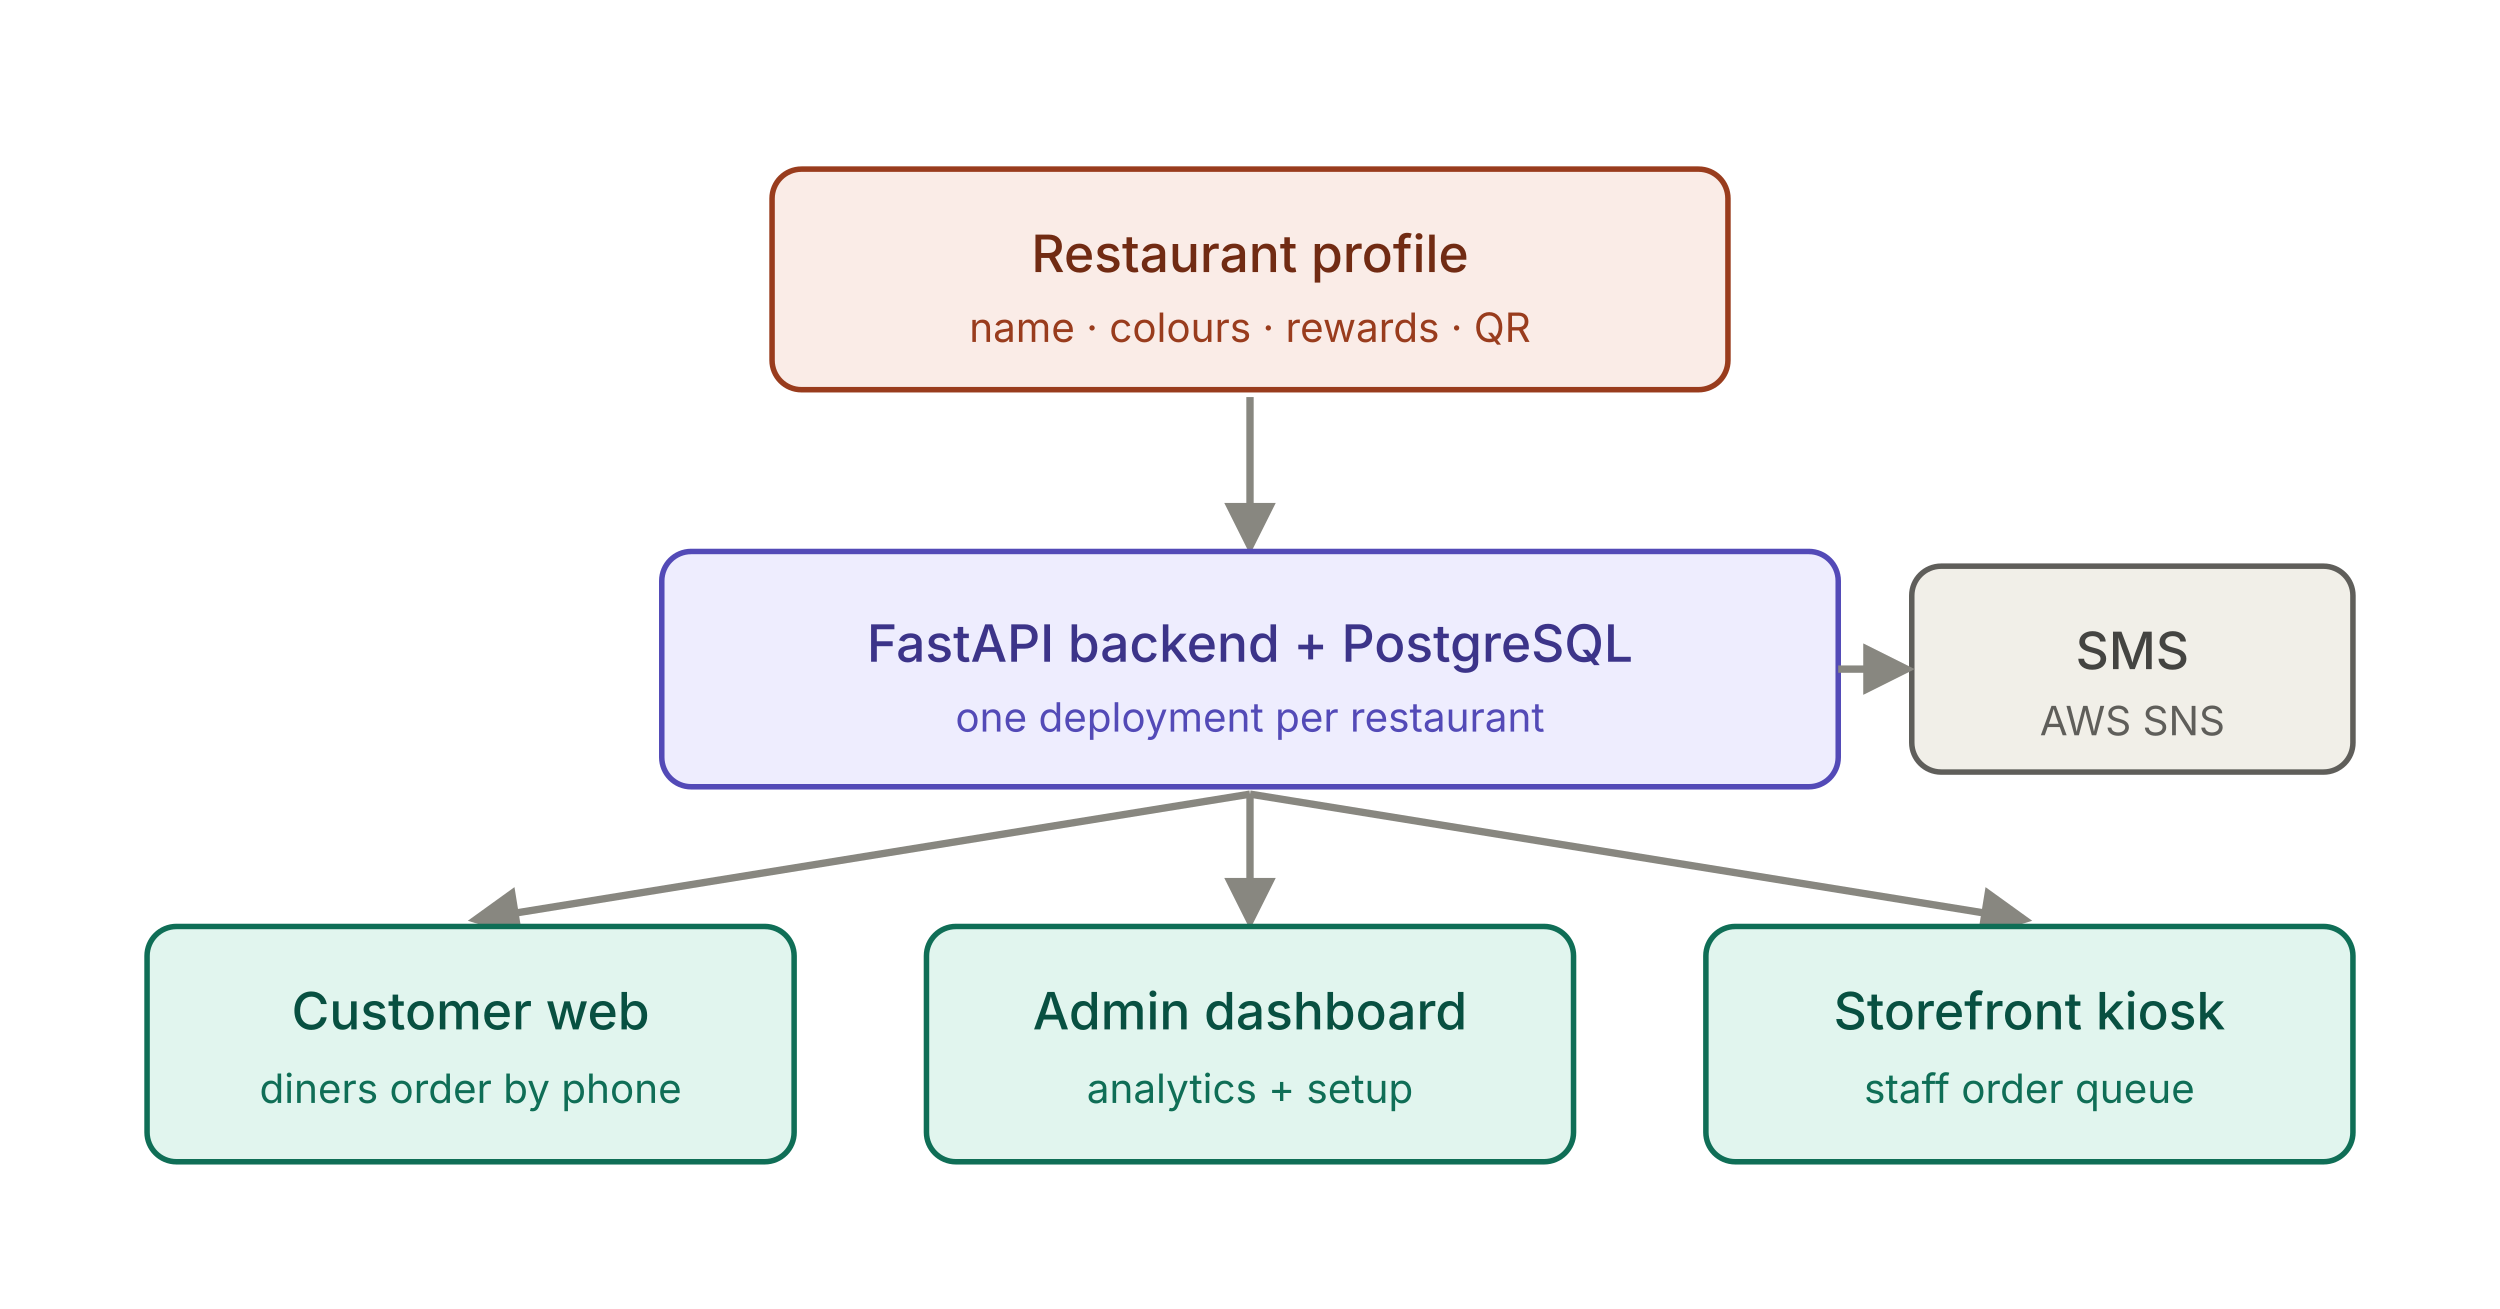
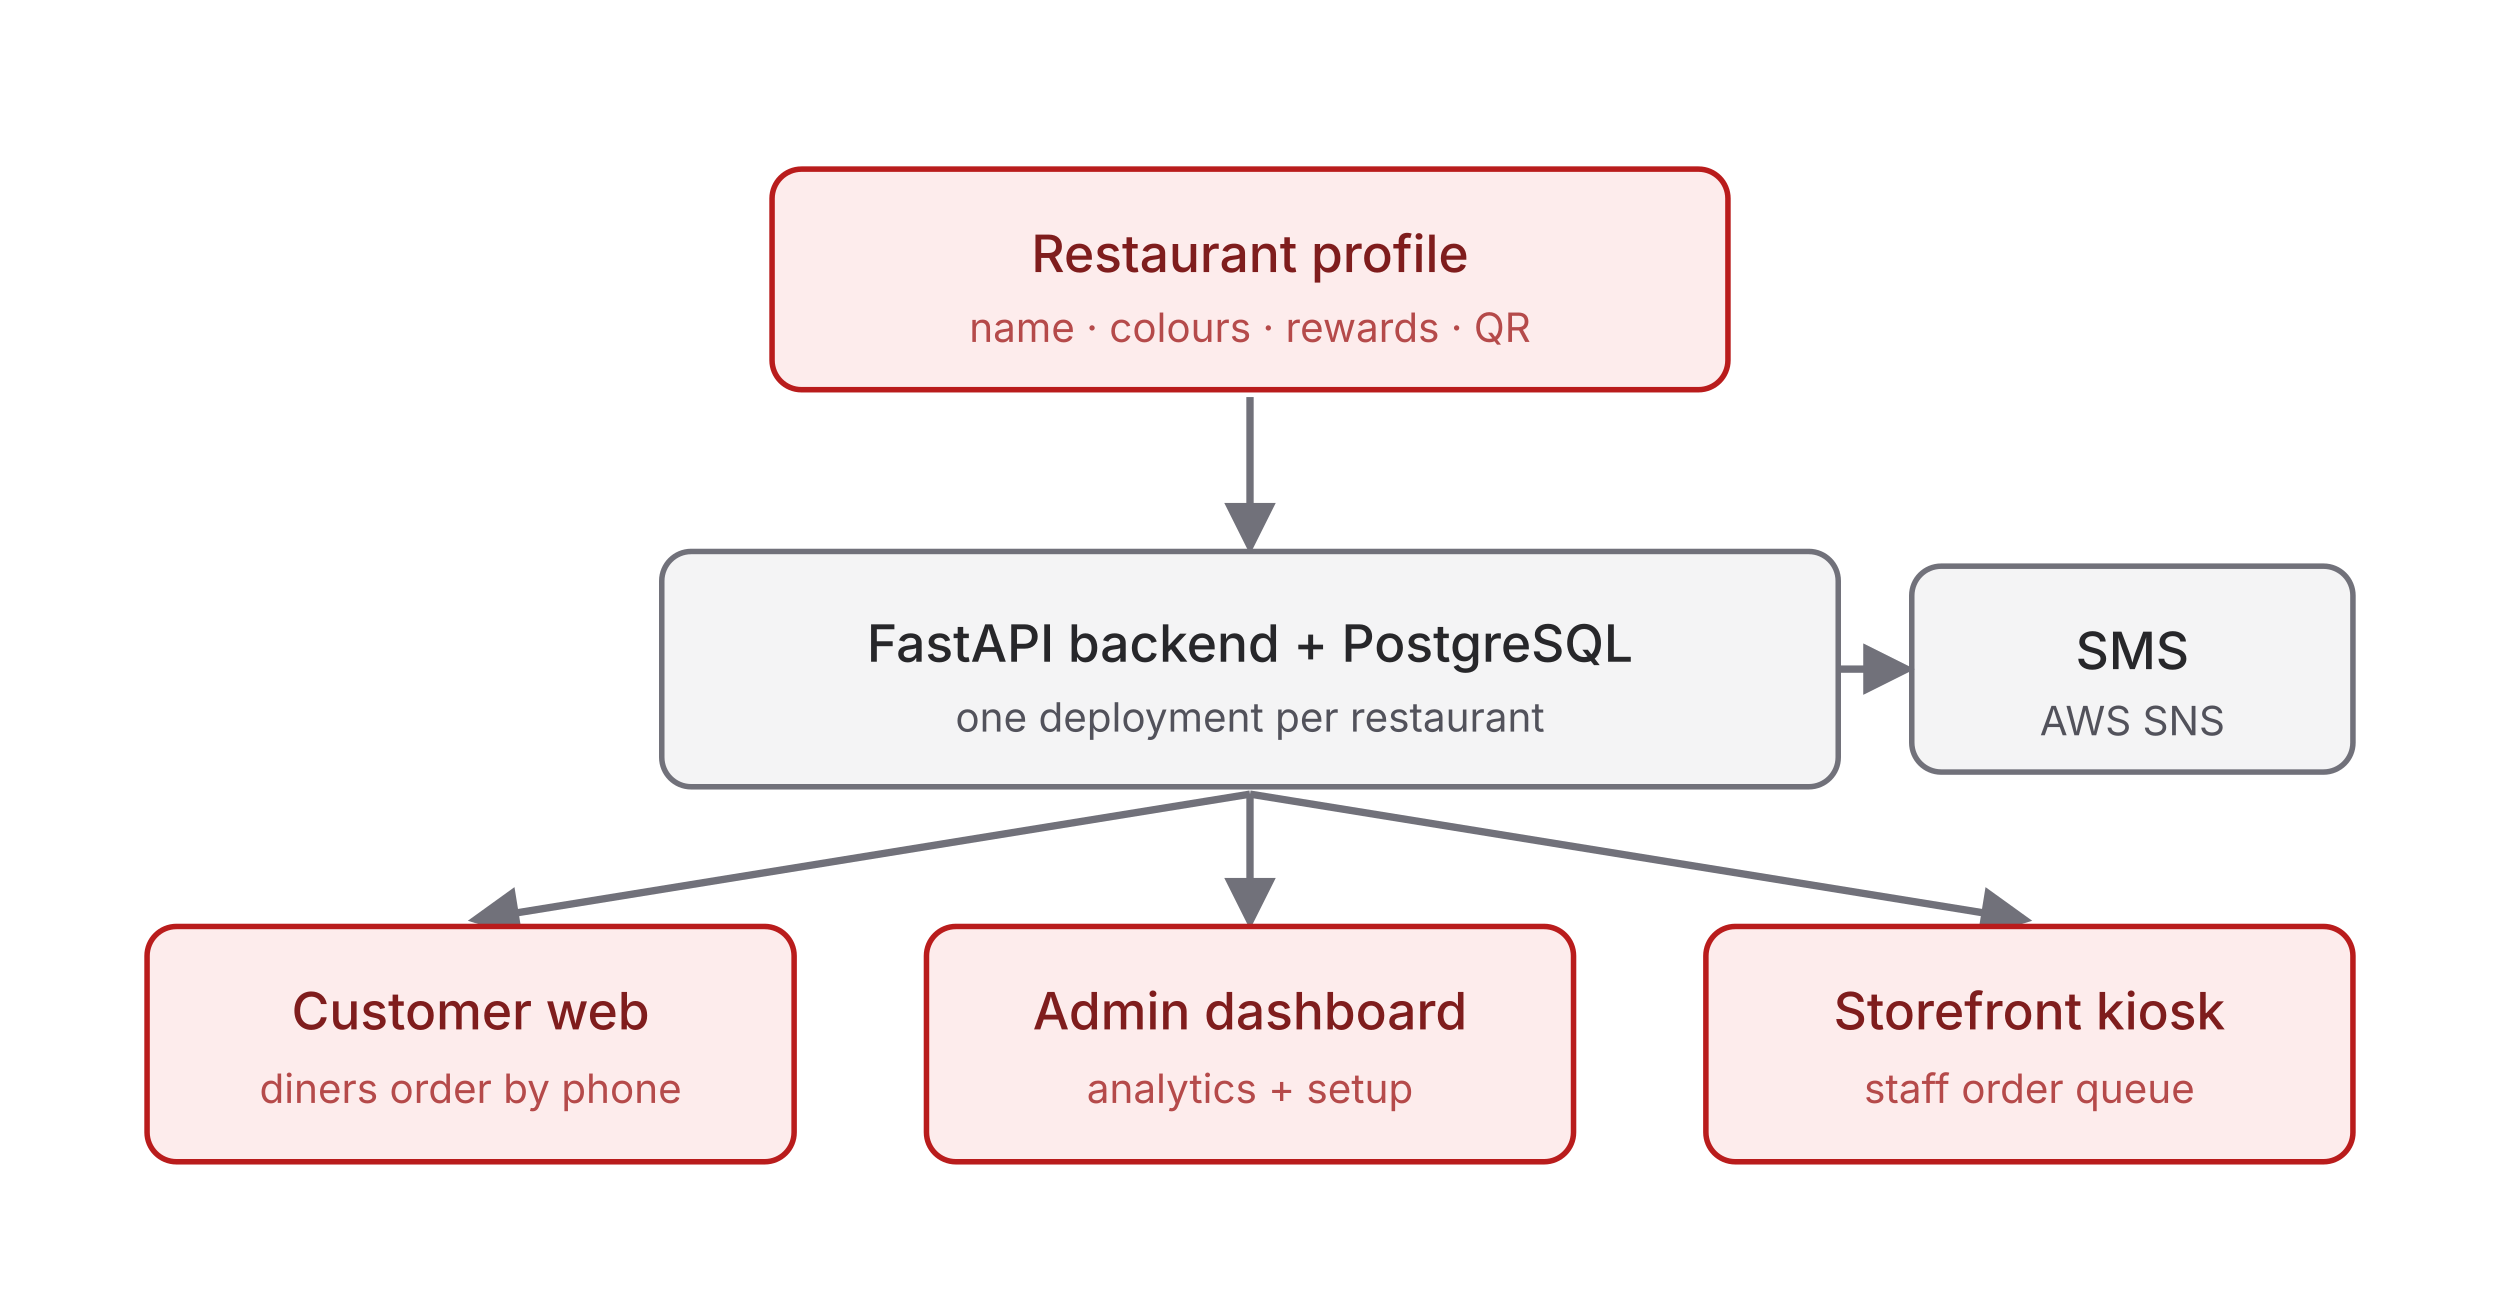
<svg xmlns="http://www.w3.org/2000/svg" width="680" viewBox="0 0 680 356" role="img" font-family="-apple-system, BlinkMacSystemFont, 'Segoe UI', system-ui, sans-serif">
  <defs>
    <marker id="ah" viewBox="0 0 10 10" refX="8" refY="5" markerWidth="7" markerHeight="7" orient="auto-start-reverse">
-       <path d="M0 0 L10 5 L0 10 z" fill="#888780" />
+       <path d="M0 0 L10 5 L0 10 z" fill="#71717A" />
    </marker>
  </defs>
-   <rect x="210" y="46" width="260" height="60" rx="8" fill="#FAECE7" stroke="#993C1D" stroke-width="1.5" />
-   <text x="340" y="74" text-anchor="middle" font-size="14" font-weight="500" fill="#712B13">Restaurant profile</text>
-   <text x="340" y="93" text-anchor="middle" font-size="11" fill="#993C1D">name · colours · rewards · QR</text>
-   <path d="M340 108 L340 148" stroke="#888780" stroke-width="2" fill="none" marker-end="url(#ah)" />
-   <rect x="180" y="150" width="320" height="64" rx="8" fill="#EEEDFE" stroke="#534AB7" stroke-width="1.5" />
-   <text x="340" y="180" text-anchor="middle" font-size="14" font-weight="500" fill="#3C3489">FastAPI backend + PostgreSQL</text>
-   <text x="340" y="199" text-anchor="middle" font-size="11" fill="#534AB7">one deployment per restaurant</text>
-   <rect x="520" y="154" width="120" height="56" rx="8" fill="#F1EFE8" stroke="#5F5E5A" stroke-width="1.5" />
-   <text x="580" y="182" text-anchor="middle" font-size="14" font-weight="500" fill="#444441">SMS</text>
-   <text x="580" y="200" text-anchor="middle" font-size="11" fill="#5F5E5A">AWS SNS</text>
-   <path d="M500 182 L518 182" stroke="#888780" stroke-width="2" fill="none" marker-end="url(#ah)" />
-   <path d="M340 216 L130 250" stroke="#888780" stroke-width="2" fill="none" marker-end="url(#ah)" />
-   <path d="M340 216 L340 250" stroke="#888780" stroke-width="2" fill="none" marker-end="url(#ah)" />
-   <path d="M340 216 L550 250" stroke="#888780" stroke-width="2" fill="none" marker-end="url(#ah)" />
-   <rect x="40" y="252" width="176" height="64" rx="8" fill="#E1F5EE" stroke="#0F6E56" stroke-width="1.5" />
-   <text x="128" y="280" text-anchor="middle" font-size="14" font-weight="500" fill="#085041">Customer web</text>
-   <text x="128" y="300" text-anchor="middle" font-size="11" fill="#0F6E56">diners order by phone</text>
-   <rect x="252" y="252" width="176" height="64" rx="8" fill="#E1F5EE" stroke="#0F6E56" stroke-width="1.5" />
-   <text x="340" y="280" text-anchor="middle" font-size="14" font-weight="500" fill="#085041">Admin dashboard</text>
-   <text x="340" y="300" text-anchor="middle" font-size="11" fill="#0F6E56">analytics + setup</text>
-   <rect x="464" y="252" width="176" height="64" rx="8" fill="#E1F5EE" stroke="#0F6E56" stroke-width="1.5" />
-   <text x="552" y="280" text-anchor="middle" font-size="14" font-weight="500" fill="#085041">Storefront kiosk</text>
-   <text x="552" y="300" text-anchor="middle" font-size="11" fill="#0F6E56">staff order queue</text>
+   <rect x="210" y="46" width="260" height="60" rx="8" fill="#FDECEC" stroke="#B91C1C" stroke-width="1.5" />
+   <text x="340" y="74" text-anchor="middle" font-size="14" font-weight="500" fill="#7F1D1D">Restaurant profile</text>
+   <text x="340" y="93" text-anchor="middle" font-size="11" fill="#B54A4A">name · colours · rewards · QR</text>
+   <path d="M340 108 L340 148" stroke="#71717A" stroke-width="2" fill="none" marker-end="url(#ah)" />
+   <rect x="180" y="150" width="320" height="64" rx="8" fill="#F4F4F5" stroke="#71717A" stroke-width="1.5" />
+   <text x="340" y="180" text-anchor="middle" font-size="14" font-weight="500" fill="#27272A">FastAPI backend + PostgreSQL</text>
+   <text x="340" y="199" text-anchor="middle" font-size="11" fill="#52525B">one deployment per restaurant</text>
+   <rect x="520" y="154" width="120" height="56" rx="8" fill="#F4F4F5" stroke="#71717A" stroke-width="1.5" />
+   <text x="580" y="182" text-anchor="middle" font-size="14" font-weight="500" fill="#27272A">SMS</text>
+   <text x="580" y="200" text-anchor="middle" font-size="11" fill="#52525B">AWS SNS</text>
+   <path d="M500 182 L518 182" stroke="#71717A" stroke-width="2" fill="none" marker-end="url(#ah)" />
+   <path d="M340 216 L130 250" stroke="#71717A" stroke-width="2" fill="none" marker-end="url(#ah)" />
+   <path d="M340 216 L340 250" stroke="#71717A" stroke-width="2" fill="none" marker-end="url(#ah)" />
+   <path d="M340 216 L550 250" stroke="#71717A" stroke-width="2" fill="none" marker-end="url(#ah)" />
+   <rect x="40" y="252" width="176" height="64" rx="8" fill="#FDECEC" stroke="#B91C1C" stroke-width="1.5" />
+   <text x="128" y="280" text-anchor="middle" font-size="14" font-weight="500" fill="#7F1D1D">Customer web</text>
+   <text x="128" y="300" text-anchor="middle" font-size="11" fill="#B54A4A">diners order by phone</text>
+   <rect x="252" y="252" width="176" height="64" rx="8" fill="#FDECEC" stroke="#B91C1C" stroke-width="1.5" />
+   <text x="340" y="280" text-anchor="middle" font-size="14" font-weight="500" fill="#7F1D1D">Admin dashboard</text>
+   <text x="340" y="300" text-anchor="middle" font-size="11" fill="#B54A4A">analytics + setup</text>
+   <rect x="464" y="252" width="176" height="64" rx="8" fill="#FDECEC" stroke="#B91C1C" stroke-width="1.5" />
+   <text x="552" y="280" text-anchor="middle" font-size="14" font-weight="500" fill="#7F1D1D">Storefront kiosk</text>
+   <text x="552" y="300" text-anchor="middle" font-size="11" fill="#B54A4A">staff order queue</text>
</svg>
